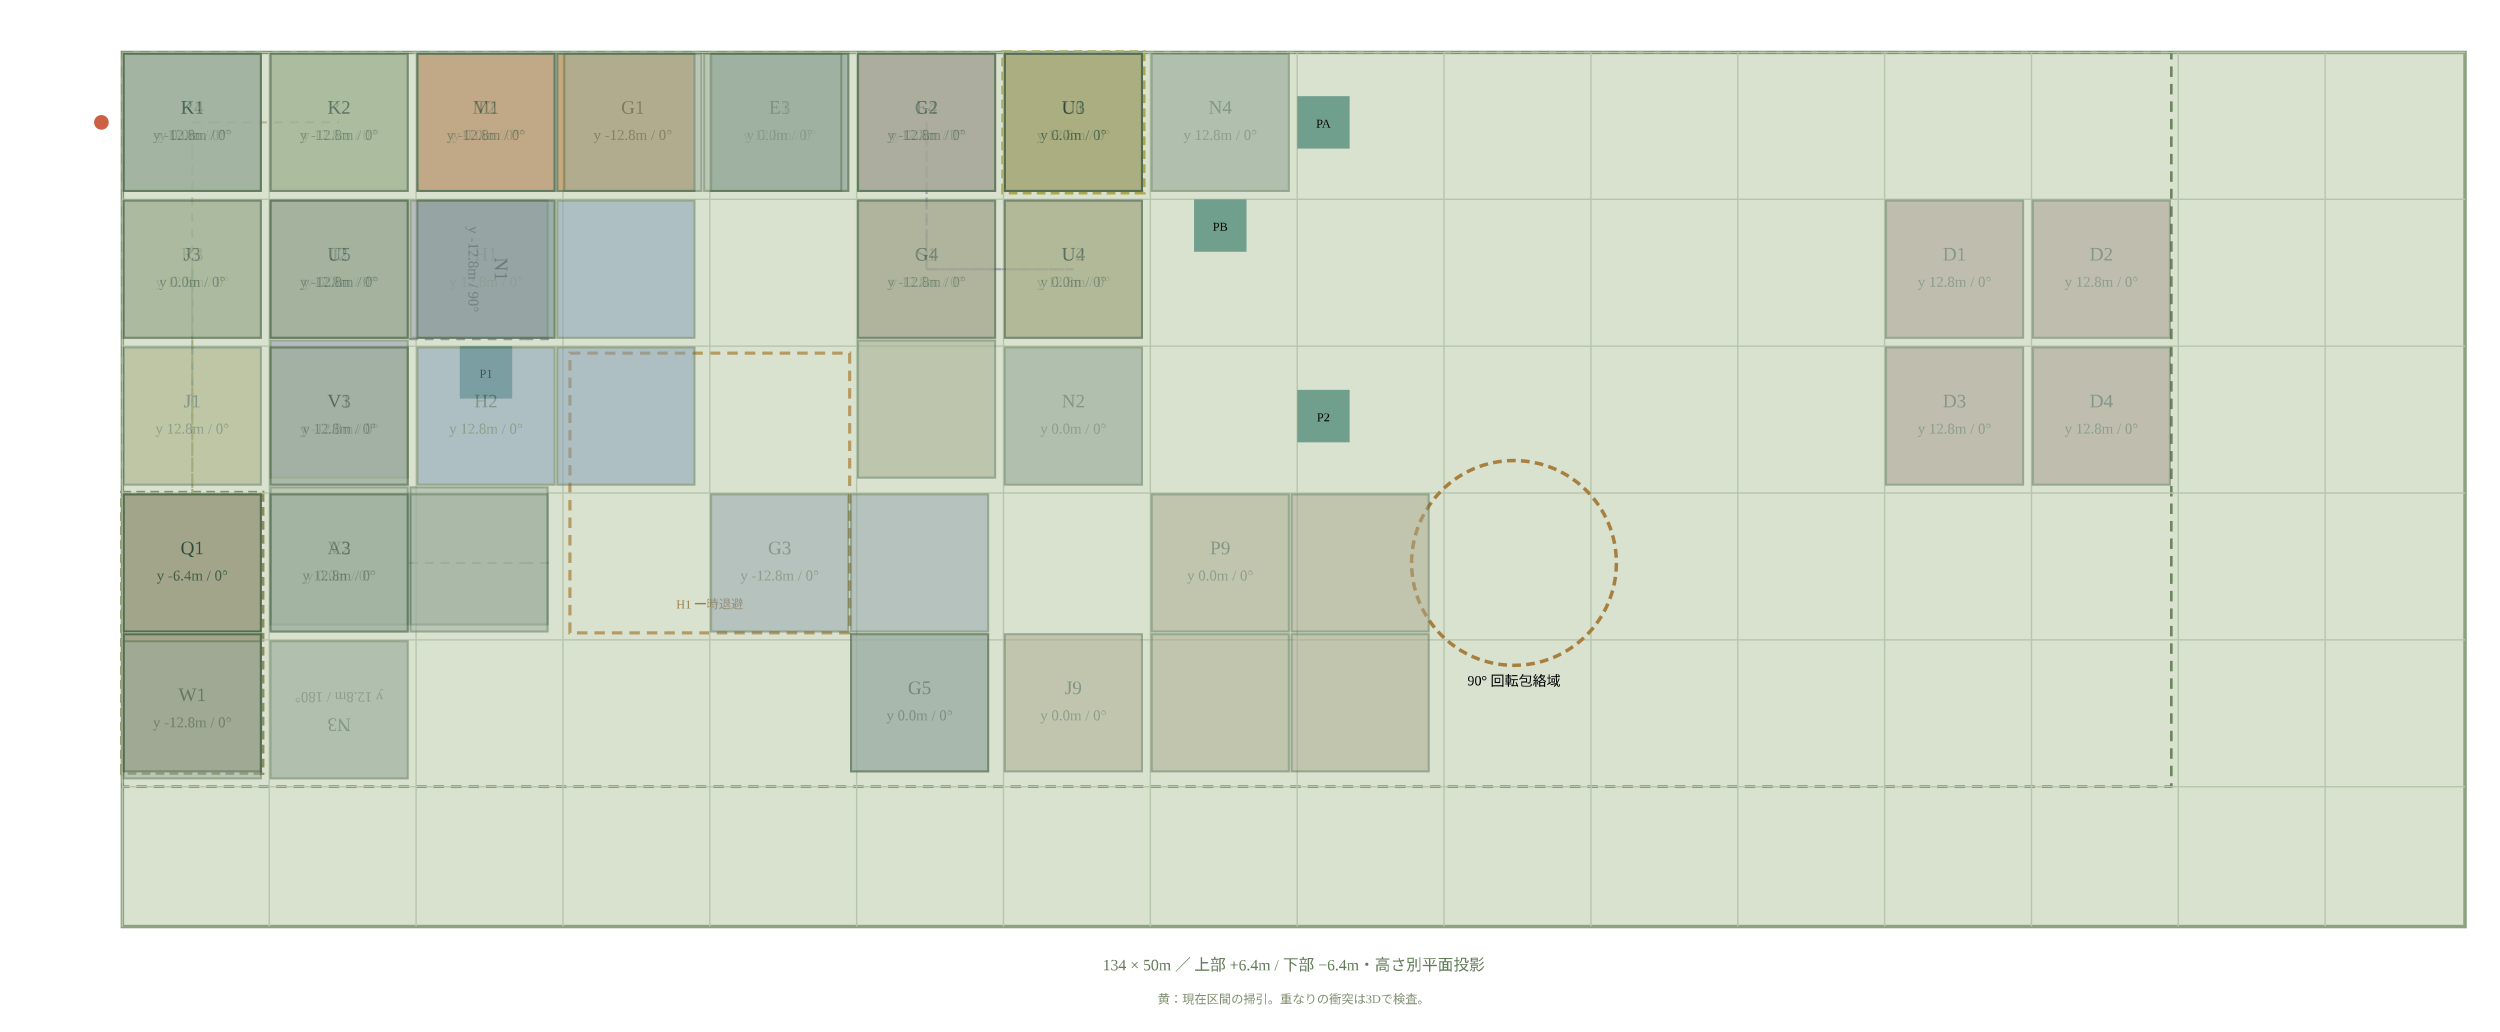
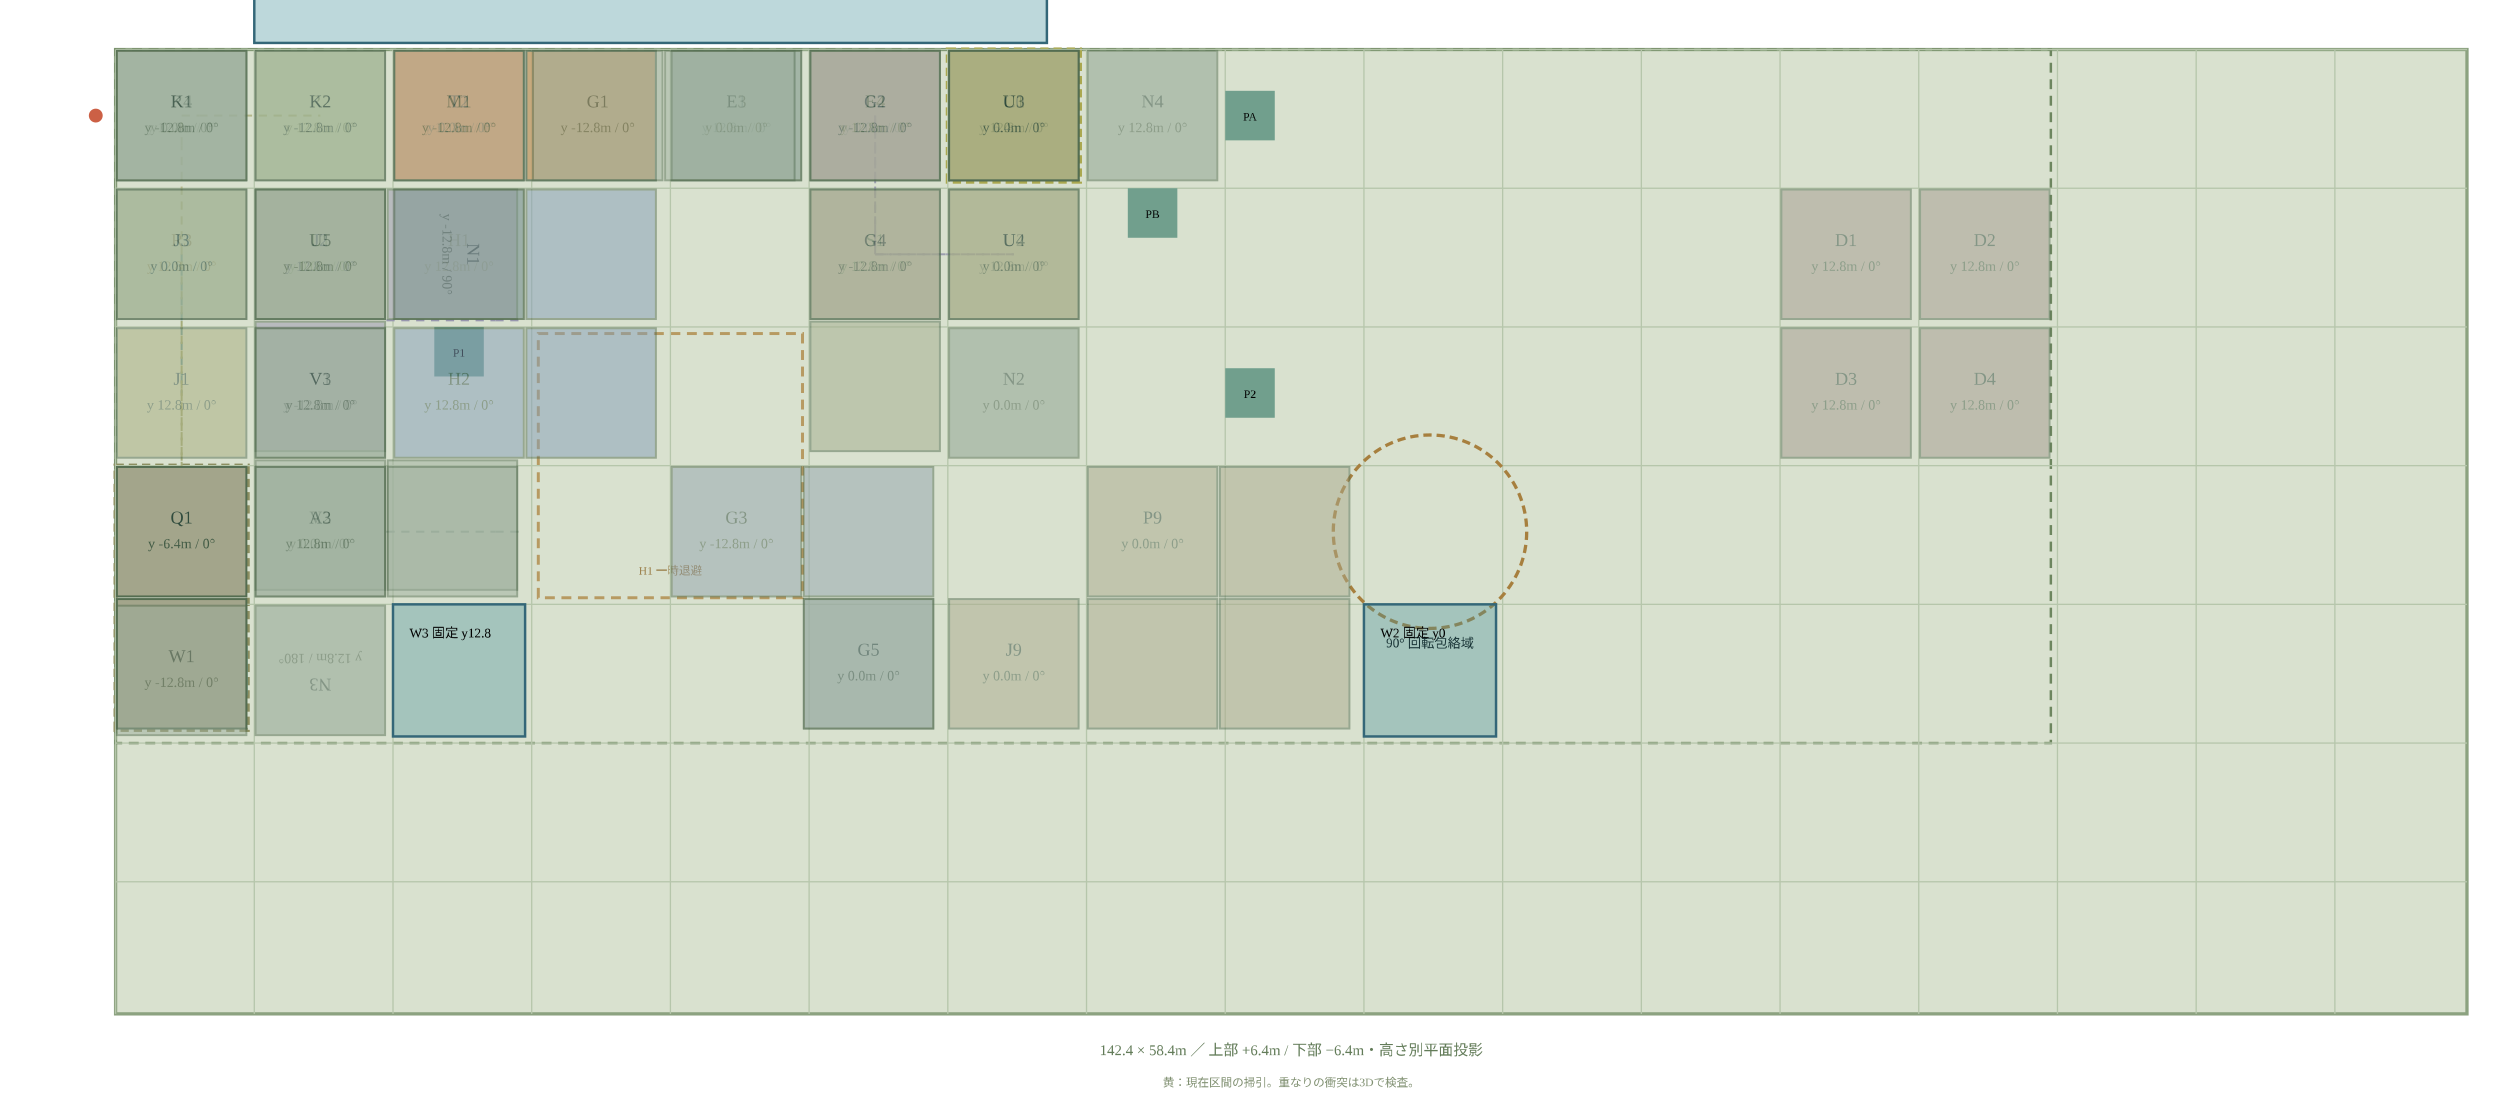
- <svg xmlns="http://www.w3.org/2000/svg" viewBox="-7 -3 143 59" role="img" aria-label="予備廊下と一時退避・搬送中の高さ別占有">
-   <rect x="0" y="0" width="134" height="50" fill="#d9e1cf" stroke="#8ca280" stroke-width=".2" />
+ <svg xmlns="http://www.w3.org/2000/svg" viewBox="-7 -3 151.4 67.4" role="img" aria-label="予備廊下と一時退避・搬送中の高さ別占有">
+   <rect x="0" y="0" width="142.4" height="58.4" fill="#d9e1cf" stroke="#8ca280" stroke-width=".2" />
  <rect x="0" y="0" width="117.2" height="42" fill="none" stroke="#6d865f" stroke-width=".15" stroke-dasharray=".6 .4" />
  <rect x="50.4" y="0" width="8" height="8" fill="none" stroke="#aaa84f" stroke-width=".25" stroke-dasharray=".5 .3" />
  <text x="54.4" y="1.1" text-anchor="middle" font-size=".7" fill="#7d7e3d">C0 予備保管</text>
  <rect x="0" y="25.2" width="8" height="16" fill="none" stroke="#8c8e60" stroke-width=".25" stroke-dasharray=".5 .3" />
  <text x="4" y="26.3" text-anchor="middle" font-size=".7">Q1 保管 y−6.4</text>
  <rect x="25.6" y="17.2" width="16" height="16" fill="none" stroke="#b79a62" stroke-width=".18" stroke-dasharray=".6 .4" />
  <text x="33.6" y="31.8" text-anchor="middle" font-size=".7" fill="#9a7e48">H1 一時退避</text>
-   <line x1="0" y1="0" x2="134" y2="0" stroke="#b6c6ab" stroke-width="0.08" />
-   <line x1="0" y1="8.4" x2="134" y2="8.4" stroke="#b6c6ab" stroke-width="0.08" />
-   <line x1="0" y1="16.8" x2="134" y2="16.8" stroke="#b6c6ab" stroke-width="0.08" />
-   <line x1="0" y1="25.2" x2="134" y2="25.2" stroke="#b6c6ab" stroke-width="0.08" />
-   <line x1="0" y1="33.6" x2="134" y2="33.6" stroke="#b6c6ab" stroke-width="0.08" />
-   <line x1="0" y1="42" x2="134" y2="42" stroke="#b6c6ab" stroke-width="0.08" />
-   <line x1="0" y1="0" x2="0" y2="50" stroke="#b6c6ab" stroke-width="0.08" />
-   <line x1="8.4" y1="0" x2="8.4" y2="50" stroke="#b6c6ab" stroke-width="0.08" />
-   <line x1="16.8" y1="0" x2="16.8" y2="50" stroke="#b6c6ab" stroke-width="0.08" />
-   <line x1="25.2" y1="0" x2="25.2" y2="50" stroke="#b6c6ab" stroke-width="0.08" />
-   <line x1="33.6" y1="0" x2="33.6" y2="50" stroke="#b6c6ab" stroke-width="0.08" />
-   <line x1="42" y1="0" x2="42" y2="50" stroke="#b6c6ab" stroke-width="0.08" />
-   <line x1="50.4" y1="0" x2="50.4" y2="50" stroke="#b6c6ab" stroke-width="0.08" />
-   <line x1="58.8" y1="0" x2="58.8" y2="50" stroke="#b6c6ab" stroke-width="0.08" />
-   <line x1="67.2" y1="0" x2="67.2" y2="50" stroke="#b6c6ab" stroke-width="0.08" />
-   <line x1="75.6" y1="0" x2="75.6" y2="50" stroke="#b6c6ab" stroke-width="0.08" />
-   <line x1="84" y1="0" x2="84" y2="50" stroke="#b6c6ab" stroke-width="0.08" />
-   <line x1="92.4" y1="0" x2="92.4" y2="50" stroke="#b6c6ab" stroke-width="0.08" />
-   <line x1="100.8" y1="0" x2="100.8" y2="50" stroke="#b6c6ab" stroke-width="0.08" />
-   <line x1="109.2" y1="0" x2="109.2" y2="50" stroke="#b6c6ab" stroke-width="0.08" />
-   <line x1="117.6" y1="0" x2="117.6" y2="50" stroke="#b6c6ab" stroke-width="0.08" />
-   <line x1="126" y1="0" x2="126" y2="50" stroke="#b6c6ab" stroke-width="0.08" />
+   <line x1="0" y1="0" x2="142.4" y2="0" stroke="#b6c6ab" stroke-width="0.08" />
+   <line x1="0" y1="8.4" x2="142.4" y2="8.4" stroke="#b6c6ab" stroke-width="0.08" />
+   <line x1="0" y1="16.8" x2="142.4" y2="16.8" stroke="#b6c6ab" stroke-width="0.08" />
+   <line x1="0" y1="25.2" x2="142.4" y2="25.2" stroke="#b6c6ab" stroke-width="0.08" />
+   <line x1="0" y1="33.6" x2="142.4" y2="33.6" stroke="#b6c6ab" stroke-width="0.08" />
+   <line x1="0" y1="42" x2="142.4" y2="42" stroke="#b6c6ab" stroke-width="0.08" />
+   <line x1="0" y1="50.4" x2="142.4" y2="50.4" stroke="#b6c6ab" stroke-width="0.08" />
+   <line x1="0" y1="0" x2="0" y2="58.4" stroke="#b6c6ab" stroke-width="0.08" />
+   <line x1="8.4" y1="0" x2="8.4" y2="58.4" stroke="#b6c6ab" stroke-width="0.08" />
+   <line x1="16.8" y1="0" x2="16.8" y2="58.4" stroke="#b6c6ab" stroke-width="0.08" />
+   <line x1="25.2" y1="0" x2="25.2" y2="58.4" stroke="#b6c6ab" stroke-width="0.08" />
+   <line x1="33.6" y1="0" x2="33.6" y2="58.4" stroke="#b6c6ab" stroke-width="0.08" />
+   <line x1="42" y1="0" x2="42" y2="58.4" stroke="#b6c6ab" stroke-width="0.08" />
+   <line x1="50.4" y1="0" x2="50.4" y2="58.4" stroke="#b6c6ab" stroke-width="0.08" />
+   <line x1="58.8" y1="0" x2="58.8" y2="58.4" stroke="#b6c6ab" stroke-width="0.08" />
+   <line x1="67.2" y1="0" x2="67.2" y2="58.4" stroke="#b6c6ab" stroke-width="0.08" />
+   <line x1="75.6" y1="0" x2="75.6" y2="58.4" stroke="#b6c6ab" stroke-width="0.08" />
+   <line x1="84" y1="0" x2="84" y2="58.4" stroke="#b6c6ab" stroke-width="0.08" />
+   <line x1="92.4" y1="0" x2="92.4" y2="58.4" stroke="#b6c6ab" stroke-width="0.08" />
+   <line x1="100.8" y1="0" x2="100.8" y2="58.4" stroke="#b6c6ab" stroke-width="0.08" />
+   <line x1="109.2" y1="0" x2="109.2" y2="58.4" stroke="#b6c6ab" stroke-width="0.08" />
+   <line x1="117.6" y1="0" x2="117.6" y2="58.4" stroke="#b6c6ab" stroke-width="0.08" />
+   <line x1="126" y1="0" x2="126" y2="58.4" stroke="#b6c6ab" stroke-width="0.08" />
+   <line x1="134.4" y1="0" x2="134.4" y2="58.4" stroke="#b6c6ab" stroke-width="0.08" />
  <line x1="16.4" y1="16.4" x2="16.4" y2="16.4" stroke="#9796ae" stroke-width="0.12" stroke-dasharray=".5 .4" />
  <line x1="4" y1="12.4" x2="4" y2="12.4" stroke="#b3b78a" stroke-width="0.12" stroke-dasharray=".5 .4" />
  <line x1="4" y1="20.8" x2="4" y2="20.8" stroke="#a5ac7c" stroke-width="0.12" stroke-dasharray=".5 .4" />
  <line x1="46" y1="4" x2="46" y2="4" stroke="#9b9eae" stroke-width="0.12" stroke-dasharray=".5 .4" />
  <line x1="16.4" y1="29.2" x2="16.4" y2="29.2" stroke="#9cae9c" stroke-width="0.12" stroke-dasharray=".5 .4" />
  <line x1="16.4" y1="16.4" x2="18.2" y2="16.4" stroke="#9796ae" stroke-width="0.12" stroke-dasharray=".5 .4" />
  <line x1="4" y1="12.4" x2="4" y2="10.6" stroke="#b3b78a" stroke-width="0.12" stroke-dasharray=".5 .4" />
  <line x1="4" y1="20.8" x2="4" y2="22.6" stroke="#a5ac7c" stroke-width="0.12" stroke-dasharray=".5 .4" />
  <line x1="46" y1="4" x2="46" y2="5.8" stroke="#9b9eae" stroke-width="0.12" stroke-dasharray=".5 .4" />
  <line x1="16.4" y1="29.2" x2="18.2" y2="29.2" stroke="#9cae9c" stroke-width="0.12" stroke-dasharray=".5 .4" />
  <line x1="18.2" y1="16.4" x2="23" y2="16.4" stroke="#9796ae" stroke-width="0.12" stroke-dasharray=".5 .4" />
  <line x1="4" y1="10.6" x2="4" y2="5.8" stroke="#b3b78a" stroke-width="0.12" stroke-dasharray=".5 .4" />
  <line x1="4" y1="22.6" x2="4" y2="27.4" stroke="#a5ac7c" stroke-width="0.12" stroke-dasharray=".5 .4" />
  <line x1="46" y1="5.8" x2="46" y2="10.6" stroke="#9b9eae" stroke-width="0.12" stroke-dasharray=".5 .4" />
  <line x1="18.2" y1="29.2" x2="23" y2="29.2" stroke="#9cae9c" stroke-width="0.12" stroke-dasharray=".5 .4" />
  <line x1="23" y1="16.4" x2="24.8" y2="16.4" stroke="#9796ae" stroke-width="0.12" stroke-dasharray=".5 .4" />
  <line x1="4" y1="5.8" x2="4" y2="4" stroke="#b3b78a" stroke-width="0.12" stroke-dasharray=".5 .4" />
  <line x1="4" y1="27.4" x2="4" y2="29.2" stroke="#a5ac7c" stroke-width="0.12" stroke-dasharray=".5 .4" />
  <line x1="46" y1="10.6" x2="46" y2="12.4" stroke="#9b9eae" stroke-width="0.12" stroke-dasharray=".5 .4" />
  <line x1="23" y1="29.2" x2="24.8" y2="29.2" stroke="#9cae9c" stroke-width="0.12" stroke-dasharray=".5 .4" />
  <line x1="24.8" y1="16.4" x2="24.8" y2="16.4" stroke="#9796ae" stroke-width="0.12" stroke-dasharray=".5 .4" />
  <line x1="4" y1="4" x2="5.067" y2="4" stroke="#b3b78a" stroke-width="0.12" stroke-dasharray=".5 .4" />
  <line x1="4" y1="29.2" x2="4" y2="29.2" stroke="#a5ac7c" stroke-width="0.12" stroke-dasharray=".5 .4" />
  <line x1="46" y1="12.4" x2="47.067" y2="12.4" stroke="#9b9eae" stroke-width="0.12" stroke-dasharray=".5 .4" />
  <line x1="24.8" y1="29.2" x2="24.8" y2="29.2" stroke="#9cae9c" stroke-width="0.12" stroke-dasharray=".5 .4" />
  <line x1="24.8" y1="16.4" x2="24.8" y2="16.4" stroke="#9796ae" stroke-width="0.12" stroke-dasharray=".5 .4" />
  <line x1="5.067" y1="4" x2="12.4" y2="4" stroke="#b3b78a" stroke-width="0.12" stroke-dasharray=".5 .4" />
  <line x1="4" y1="29.2" x2="4" y2="29.2" stroke="#a5ac7c" stroke-width="0.12" stroke-dasharray=".5 .4" />
  <line x1="4" y1="12.4" x2="4" y2="12.4" stroke="#729e9c" stroke-width="0.12" stroke-dasharray=".5 .4" />
  <line x1="47.067" y1="12.4" x2="54.4" y2="12.4" stroke="#9b9eae" stroke-width="0.12" stroke-dasharray=".5 .4" />
  <line x1="46" y1="4" x2="46" y2="4" stroke="#a8a08c" stroke-width="0.12" stroke-dasharray=".5 .4" />
  <line x1="24.8" y1="29.2" x2="24.8" y2="29.2" stroke="#9cae9c" stroke-width="0.12" stroke-dasharray=".5 .4" />
  <line x1="24.8" y1="16.4" x2="24.8" y2="16.4" stroke="#9796ae" stroke-width="0.12" stroke-dasharray=".5 .4" />
  <line x1="12.4" y1="4" x2="12.4" y2="4" stroke="#b3b78a" stroke-width="0.12" stroke-dasharray=".5 .4" />
  <line x1="4" y1="29.2" x2="4" y2="29.2" stroke="#a5ac7c" stroke-width="0.12" stroke-dasharray=".5 .4" />
  <line x1="4" y1="12.4" x2="4" y2="12.4" stroke="#729e9c" stroke-width="0.12" stroke-dasharray=".5 .4" />
  <line x1="46" y1="4" x2="46" y2="4" stroke="#a8a08c" stroke-width="0.12" stroke-dasharray=".5 .4" />
  <line x1="24.8" y1="29.2" x2="24.8" y2="29.2" stroke="#9cae9c" stroke-width="0.12" stroke-dasharray=".5 .4" />
  <line x1="12.4" y1="4" x2="12.4" y2="4" stroke="#b3b78a" stroke-width="0.12" stroke-dasharray=".5 .4" />
  <line x1="4" y1="12.4" x2="4" y2="12.4" stroke="#729e9c" stroke-width="0.12" stroke-dasharray=".5 .4" />
  <line x1="46" y1="4" x2="46" y2="4" stroke="#a8a08c" stroke-width="0.12" stroke-dasharray=".5 .4" />
  <line x1="12.4" y1="4" x2="12.4" y2="4" stroke="#b3b78a" stroke-width="0.12" stroke-dasharray=".5 .4" />
  <line x1="4" y1="12.4" x2="4" y2="13.2" stroke="#729e9c" stroke-width="0.12" stroke-dasharray=".5 .4" />
  <line x1="46" y1="4" x2="46" y2="4" stroke="#a8a08c" stroke-width="0.12" stroke-dasharray=".5 .4" />
  <line x1="12.4" y1="4" x2="12.4" y2="4" stroke="#b3b78a" stroke-width="0.12" stroke-dasharray=".5 .4" />
  <line x1="4" y1="13.2" x2="4" y2="19.733" stroke="#729e9c" stroke-width="0.12" stroke-dasharray=".5 .4" />
  <line x1="46" y1="4" x2="46" y2="4" stroke="#a8a08c" stroke-width="0.12" stroke-dasharray=".5 .4" />
  <line x1="54.4" y1="12.4" x2="47.867" y2="12.4" stroke="#9b9eae" stroke-width="0.12" stroke-dasharray=".5 .4" />
  <line x1="4" y1="19.733" x2="4" y2="20.8" stroke="#729e9c" stroke-width="0.12" stroke-dasharray=".5 .4" />
  <line x1="46" y1="4" x2="46" y2="4" stroke="#a8a08c" stroke-width="0.12" stroke-dasharray=".5 .4" />
  <line x1="47.867" y1="12.4" x2="46.8" y2="12.4" stroke="#9b9eae" stroke-width="0.12" stroke-dasharray=".5 .4" />
  <line x1="4" y1="20.8" x2="4" y2="20.8" stroke="#729e9c" stroke-width="0.12" stroke-dasharray=".5 .4" />
  <line x1="46" y1="4" x2="46" y2="4" stroke="#a8a08c" stroke-width="0.12" stroke-dasharray=".5 .4" />
  <line x1="46.8" y1="12.4" x2="46.667" y2="12.4" stroke="#9b9eae" stroke-width="0.12" stroke-dasharray=".5 .4" />
  <line x1="4" y1="20.8" x2="4" y2="20.8" stroke="#729e9c" stroke-width="0.12" stroke-dasharray=".5 .4" />
  <line x1="46.667" y1="12.4" x2="46.267" y2="12.4" stroke="#9b9eae" stroke-width="0.12" stroke-dasharray=".5 .4" />
  <line x1="4" y1="20.8" x2="4" y2="20.8" stroke="#729e9c" stroke-width="0.12" stroke-dasharray=".5 .4" />
  <line x1="4" y1="29.2" x2="4" y2="29.2" stroke="#a5ac7c" stroke-width="0.12" stroke-dasharray=".5 .4" />
  <line x1="46.267" y1="12.4" x2="46" y2="12.4" stroke="#9b9eae" stroke-width="0.12" stroke-dasharray=".5 .4" />
  <line x1="4" y1="20.8" x2="4" y2="20.8" stroke="#729e9c" stroke-width="0.12" stroke-dasharray=".5 .4" />
  <line x1="4" y1="29.2" x2="4" y2="29.2" stroke="#a5ac7c" stroke-width="0.12" stroke-dasharray=".5 .4" />
  <line x1="46" y1="12.4" x2="46" y2="10.6" stroke="#9b9eae" stroke-width="0.12" stroke-dasharray=".5 .4" />
  <line x1="4" y1="20.8" x2="4" y2="20.8" stroke="#729e9c" stroke-width="0.12" stroke-dasharray=".5 .4" />
  <line x1="4" y1="29.2" x2="4" y2="29.2" stroke="#a5ac7c" stroke-width="0.12" stroke-dasharray=".5 .4" />
  <line x1="46" y1="10.6" x2="46" y2="4.667" stroke="#9b9eae" stroke-width="0.12" stroke-dasharray=".5 .4" />
  <line x1="4" y1="29.2" x2="4" y2="29.2" stroke="#a5ac7c" stroke-width="0.12" stroke-dasharray=".5 .4" />
  <line x1="46" y1="4.667" x2="46" y2="4.133" stroke="#9b9eae" stroke-width="0.12" stroke-dasharray=".5 .4" />
  <line x1="4" y1="29.2" x2="4" y2="29.067" stroke="#a5ac7c" stroke-width="0.12" stroke-dasharray=".5 .4" />
  <line x1="46" y1="4.133" x2="46" y2="4" stroke="#9b9eae" stroke-width="0.12" stroke-dasharray=".5 .4" />
  <line x1="4" y1="29.067" x2="4" y2="20.533" stroke="#a5ac7c" stroke-width="0.12" stroke-dasharray=".5 .4" />
  <line x1="46" y1="4" x2="46" y2="4" stroke="#9b9eae" stroke-width="0.12" stroke-dasharray=".5 .4" />
  <line x1="4" y1="20.533" x2="4" y2="12.4" stroke="#a5ac7c" stroke-width="0.12" stroke-dasharray=".5 .4" />
  <line x1="4" y1="12.4" x2="4" y2="12.4" stroke="#a5ac7c" stroke-width="0.12" stroke-dasharray=".5 .4" />
  <circle cx="79.6" cy="29.2" r="5.857" fill="none" stroke="#a77f3e" stroke-width=".2" stroke-dasharray=".5 .3" />
  <text x="79.6" y="36.2" text-anchor="middle" font-size=".8">90° 回転包絡域</text>
+   <g data-fixed-water="W0">
+     <rect x="8.4" y="-8.4" width="48" height="8" fill="#438f99" fill-opacity=".35" stroke="#346778" stroke-width=".15" />
+     <text x="9.4" y="-6.4" font-size=".8">W0 固定 y-12.8</text>
+   </g>
+   <g data-fixed-water="W2">
+     <rect x="75.6" y="33.6" width="8" height="8" fill="#438f99" fill-opacity=".35" stroke="#346778" stroke-width=".15" />
+     <text x="76.6" y="35.6" font-size=".8">W2 固定 y0</text>
+   </g>
+   <g data-fixed-water="W3">
+     <rect x="16.8" y="33.6" width="8" height="8" fill="#438f99" fill-opacity=".35" stroke="#346778" stroke-width=".15" />
+     <text x="17.8" y="35.6" font-size=".8">W3 固定 y12.8</text>
+   </g>
  <rect x="19.3" y="16.8" width="3" height="3" fill="#719f8d" />
  <text x="20.8" y="18.6" font-size=".7" text-anchor="middle">P1</text>
  <rect x="67.2" y="19.3" width="3" height="3" fill="#719f8d" />
  <text x="68.7" y="21.1" font-size=".7" text-anchor="middle">P2</text>
  <rect x="5" y="36.1" width="3" height="3" fill="#719f8d" />
  <text x="6.5" y="37.9" font-size=".7" text-anchor="middle">P3</text>
  <rect x="67.2" y="2.5" width="3" height="3" fill="#719f8d" />
  <text x="68.7" y="4.3" font-size=".7" text-anchor="middle">PA</text>
  <rect x="61.3" y="8.4" width="3" height="3" fill="#719f8d" />
  <text x="62.8" y="10.2" font-size=".7" text-anchor="middle">PB</text>
  <g data-id="R1" transform="translate(0 0) rotate(0 4 4)" opacity="0.5">
    <rect x="0.08" y="0.08" width="7.84" height="7.84" fill="#9cae9c" stroke="#546d51" stroke-width=".12" />
    <text x="4" y="3.5" text-anchor="middle" font-size="1.1" fill="#304b3d">R1</text>
    <text x="4" y="5" text-anchor="middle" font-size=".85" fill="#425b45">y 12.8m / 0°</text>
  </g>
  <g data-id="R2" transform="translate(8.4 0) rotate(0 4 4)" opacity="0.5">
    <rect x="0.08" y="0.08" width="7.84" height="7.84" fill="#91aa91" stroke="#546d51" stroke-width=".12" />
    <text x="4" y="3.5" text-anchor="middle" font-size="1.1" fill="#304b3d">R2</text>
    <text x="4" y="5" text-anchor="middle" font-size=".85" fill="#425b45">y 12.8m / 0°</text>
  </g>
  <g data-id="R3" transform="translate(0 8.4) rotate(0 4 4)" opacity="0.5">
    <rect x="0.08" y="0.08" width="7.84" height="7.84" fill="#729e9c" stroke="#546d51" stroke-width=".12" />
    <text x="4" y="3.5" text-anchor="middle" font-size="1.1" fill="#304b3d">R3</text>
    <text x="4" y="5" text-anchor="middle" font-size=".85" fill="#425b45">y 12.8m / 0°</text>
  </g>
  <g data-id="R4" transform="translate(0 0) rotate(0 4 4)" opacity="0.5">
    <rect x="0.08" y="0.08" width="7.84" height="7.84" fill="#9cae9c" stroke="#546d51" stroke-width=".12" />
    <text x="4" y="3.5" text-anchor="middle" font-size="1.1" fill="#304b3d">R4</text>
    <text x="4" y="5" text-anchor="middle" font-size=".85" fill="#425b45">y 0.0m / 0°</text>
  </g>
  <g data-id="T1" transform="translate(16.8 0) rotate(0 4 4)" opacity="0.5">
    <rect x="0.08" y="0.08" width="7.84" height="7.84" fill="#c7a46d" stroke="#546d51" stroke-width=".12" />
    <rect x="8.08" y="0.08" width="7.84" height="7.84" fill="#c7a46d" stroke="#546d51" stroke-width=".12" />
    <text x="4" y="3.5" text-anchor="middle" font-size="1.1" fill="#304b3d">T1</text>
    <text x="4" y="5" text-anchor="middle" font-size=".85" fill="#425b45">y 12.8m / 0°</text>
  </g>
  <g data-id="T2" transform="translate(16.8 0) rotate(0 4 4)" opacity="0.5">
    <rect x="0.08" y="0.08" width="7.84" height="7.84" fill="#bb925e" stroke="#546d51" stroke-width=".12" />
    <rect x="8.08" y="0.08" width="7.84" height="7.84" fill="#bb925e" stroke="#546d51" stroke-width=".12" />
    <text x="4" y="3.5" text-anchor="middle" font-size="1.1" fill="#304b3d">T2</text>
    <text x="4" y="5" text-anchor="middle" font-size=".85" fill="#425b45">y 0.0m / 0°</text>
  </g>
  <g data-id="H1" transform="translate(16.8 8.4) rotate(0 4 4)" opacity="0.5">
    <rect x="0.08" y="0.08" width="7.84" height="7.84" fill="#839eb8" stroke="#546d51" stroke-width=".12" />
    <rect x="8.08" y="0.08" width="7.84" height="7.84" fill="#839eb8" stroke="#546d51" stroke-width=".12" />
    <text x="4" y="3.5" text-anchor="middle" font-size="1.1" fill="#304b3d">H1</text>
    <text x="4" y="5" text-anchor="middle" font-size=".85" fill="#425b45">y 12.8m / 0°</text>
  </g>
  <g data-id="L1" transform="translate(8.4 8.4) rotate(0 4 4)" opacity="0.5">
    <rect x="0.08" y="0.08" width="7.84" height="7.84" fill="#9796ae" stroke="#546d51" stroke-width=".12" />
    <rect x="8.08" y="0.08" width="7.84" height="7.84" fill="#9796ae" stroke="#546d51" stroke-width=".12" />
    <rect x="0.08" y="8.08" width="7.84" height="7.84" fill="#9796ae" stroke="#546d51" stroke-width=".12" />
    <text x="4" y="3.5" text-anchor="middle" font-size="1.1" fill="#304b3d">L1</text>
    <text x="4" y="5" text-anchor="middle" font-size=".85" fill="#425b45">y 0.0m / 0°</text>
  </g>
  <g data-id="J1" transform="translate(0 16.8) rotate(0 4 4)" opacity="0.5">
    <rect x="0.08" y="0.08" width="7.84" height="7.84" fill="#a5ac7c" stroke="#546d51" stroke-width=".12" />
    <text x="4" y="3.5" text-anchor="middle" font-size="1.1" fill="#304b3d">J1</text>
    <text x="4" y="5" text-anchor="middle" font-size=".85" fill="#425b45">y 12.8m / 0°</text>
  </g>
  <g data-id="J2" transform="translate(8.4 8.4) rotate(0 4 4)" opacity="0.5">
    <rect x="0.08" y="0.08" width="7.84" height="7.84" fill="#a0b184" stroke="#546d51" stroke-width=".12" />
    <text x="4" y="3.5" text-anchor="middle" font-size="1.1" fill="#304b3d">J2</text>
    <text x="4" y="5" text-anchor="middle" font-size=".85" fill="#425b45">y 12.8m / 0°</text>
  </g>
  <g data-id="J3" transform="translate(0 8.4) rotate(0 4 4)" opacity="0.5">
    <rect x="0.08" y="0.08" width="7.84" height="7.84" fill="#b3b78a" stroke="#546d51" stroke-width=".12" />
    <text x="4" y="3.5" text-anchor="middle" font-size="1.1" fill="#304b3d">J3</text>
    <text x="4" y="5" text-anchor="middle" font-size=".85" fill="#425b45">y 0.0m / 0°</text>
  </g>
  <g data-id="C0" transform="translate(50.4 0) rotate(0 4 4)" opacity="1">
    <rect x="0.08" y="0.08" width="7.84" height="7.84" fill="#b7b56b" stroke="#546d51" stroke-width=".12" />
    <text x="4" y="3.5" text-anchor="middle" font-size="1.1" fill="#304b3d">C0</text>
    <text x="4" y="5" text-anchor="middle" font-size=".85" fill="#425b45">y 6.4m / 0°</text>
  </g>
  <g data-id="E1" transform="translate(33.6 0) rotate(0 4 4)" opacity="0.5">
    <rect x="0.08" y="0.08" width="7.84" height="7.84" fill="#9aa58c" stroke="#546d51" stroke-width=".12" />
    <text x="4" y="3.5" text-anchor="middle" font-size="1.1" fill="#304b3d">E1</text>
    <text x="4" y="5" text-anchor="middle" font-size=".85" fill="#425b45">y 12.8m / 0°</text>
  </g>
  <g data-id="E2" transform="translate(42 0) rotate(0 4 4)" opacity="0.5">
    <rect x="0.08" y="0.08" width="7.84" height="7.84" fill="#a8a08c" stroke="#546d51" stroke-width=".12" />
    <text x="4" y="3.5" text-anchor="middle" font-size="1.1" fill="#304b3d">E2</text>
    <text x="4" y="5" text-anchor="middle" font-size=".85" fill="#425b45">y 0.0m / 0°</text>
  </g>
  <g data-id="E3" transform="translate(33.6 0) rotate(0 4 4)" opacity="0.5">
    <rect x="0.08" y="0.08" width="7.84" height="7.84" fill="#8da7a0" stroke="#546d51" stroke-width=".12" />
    <text x="4" y="3.5" text-anchor="middle" font-size="1.1" fill="#304b3d">E3</text>
    <text x="4" y="5" text-anchor="middle" font-size=".85" fill="#425b45">y 0.0m / 0°</text>
  </g>
  <g data-id="E4" transform="translate(42 0) rotate(0 4 4)" opacity="0.5">
    <rect x="0.08" y="0.08" width="7.84" height="7.84" fill="#9b9eae" stroke="#546d51" stroke-width=".12" />
    <text x="4" y="3.5" text-anchor="middle" font-size="1.1" fill="#304b3d">E4</text>
    <text x="4" y="5" text-anchor="middle" font-size=".85" fill="#425b45">y 12.8m / 0°</text>
  </g>
  <g data-id="H2" transform="translate(16.8 16.8) rotate(0 4 4)" opacity="0.5">
    <rect x="0.08" y="0.08" width="7.84" height="7.84" fill="#839eb8" stroke="#546d51" stroke-width=".12" />
    <rect x="8.08" y="0.08" width="7.84" height="7.84" fill="#839eb8" stroke="#546d51" stroke-width=".12" />
    <text x="4" y="3.5" text-anchor="middle" font-size="1.1" fill="#304b3d">H2</text>
    <text x="4" y="5" text-anchor="middle" font-size=".85" fill="#425b45">y 12.8m / 0°</text>
  </g>
  <g data-id="K1" transform="translate(0 0) rotate(0 4 4)" opacity="0.5">
    <rect x="0.08" y="0.08" width="7.84" height="7.84" fill="#9cae9c" stroke="#546d51" stroke-width=".12" />
    <text x="4" y="3.5" text-anchor="middle" font-size="1.1" fill="#304b3d">K1</text>
    <text x="4" y="5" text-anchor="middle" font-size=".85" fill="#425b45">y -12.8m / 0°</text>
  </g>
  <g data-id="K2" transform="translate(8.4 0) rotate(0 4 4)" opacity="0.5">
    <rect x="0.08" y="0.08" width="7.84" height="7.84" fill="#a3b58d" stroke="#546d51" stroke-width=".12" />
    <text x="4" y="3.5" text-anchor="middle" font-size="1.1" fill="#304b3d">K2</text>
    <text x="4" y="5" text-anchor="middle" font-size=".85" fill="#425b45">y -12.8m / 0°</text>
  </g>
  <g data-id="M1" transform="translate(16.8 0) rotate(0 4 4)" opacity="0.5">
    <rect x="0.08" y="0.08" width="7.84" height="7.84" fill="#bba58d" stroke="#546d51" stroke-width=".12" />
    <text x="4" y="3.5" text-anchor="middle" font-size="1.1" fill="#304b3d">M1</text>
    <text x="4" y="5" text-anchor="middle" font-size=".85" fill="#425b45">y -12.8m / 0°</text>
  </g>
  <g data-id="U1" transform="translate(50.4 0) rotate(0 4 4)" opacity="0.5">
    <rect x="0.08" y="0.08" width="7.84" height="7.84" fill="#a6ac88" stroke="#546d51" stroke-width=".12" />
    <text x="4" y="3.5" text-anchor="middle" font-size="1.1" fill="#304b3d">U1</text>
    <text x="4" y="5" text-anchor="middle" font-size=".85" fill="#425b45">y 12.8m / 0°</text>
  </g>
  <g data-id="U2" transform="translate(50.4 8.4) rotate(0 4 4)" opacity="0.5">
    <rect x="0.08" y="0.08" width="7.84" height="7.84" fill="#a6ac88" stroke="#546d51" stroke-width=".12" />
    <text x="4" y="3.5" text-anchor="middle" font-size="1.1" fill="#304b3d">U2</text>
    <text x="4" y="5" text-anchor="middle" font-size=".85" fill="#425b45">y 12.8m / 0°</text>
  </g>
  <g data-id="U3" transform="translate(50.4 0) rotate(0 4 4)" opacity="0.5">
    <rect x="0.08" y="0.08" width="7.84" height="7.84" fill="#a6ac88" stroke="#546d51" stroke-width=".12" />
    <text x="4" y="3.5" text-anchor="middle" font-size="1.1" fill="#304b3d">U3</text>
    <text x="4" y="5" text-anchor="middle" font-size=".85" fill="#425b45">y 0.0m / 0°</text>
  </g>
  <g data-id="U4" transform="translate(50.4 8.4) rotate(0 4 4)" opacity="0.5">
    <rect x="0.08" y="0.08" width="7.84" height="7.84" fill="#a6ac88" stroke="#546d51" stroke-width=".12" />
    <text x="4" y="3.5" text-anchor="middle" font-size="1.1" fill="#304b3d">U4</text>
    <text x="4" y="5" text-anchor="middle" font-size=".85" fill="#425b45">y 0.0m / 0°</text>
  </g>
  <g data-id="U5" transform="translate(8.4 8.4) rotate(0 4 4)" opacity="0.5">
    <rect x="0.08" y="0.08" width="7.84" height="7.84" fill="#9cae9c" stroke="#546d51" stroke-width=".12" />
    <text x="4" y="3.5" text-anchor="middle" font-size="1.1" fill="#304b3d">U5</text>
    <text x="4" y="5" text-anchor="middle" font-size=".85" fill="#425b45">y -12.8m / 0°</text>
  </g>
  <g data-id="N1" transform="translate(16.8 8.4) rotate(90 4 4)" opacity="0.5">
    <rect x="0.08" y="0.08" width="7.84" height="7.84" fill="#899f8e" stroke="#546d51" stroke-width=".12" />
    <text x="4" y="3.5" text-anchor="middle" font-size="1.1" fill="#304b3d">N1</text>
    <text x="4" y="5" text-anchor="middle" font-size=".85" fill="#425b45">y -12.8m / 90°</text>
  </g>
  <g data-id="N2" transform="translate(50.4 16.8) rotate(0 4 4)" opacity="0.5">
    <rect x="0.08" y="0.08" width="7.84" height="7.84" fill="#899f8e" stroke="#546d51" stroke-width=".12" />
    <text x="4" y="3.5" text-anchor="middle" font-size="1.1" fill="#304b3d">N2</text>
    <text x="4" y="5" text-anchor="middle" font-size=".85" fill="#425b45">y 0.0m / 0°</text>
  </g>
  <g data-id="N3" transform="translate(8.4 33.6) rotate(180 4 4)" opacity="0.5">
    <rect x="0.08" y="0.08" width="7.84" height="7.84" fill="#899f8e" stroke="#546d51" stroke-width=".12" />
    <text x="4" y="3.5" text-anchor="middle" font-size="1.1" fill="#304b3d">N3</text>
    <text x="4" y="5" text-anchor="middle" font-size=".85" fill="#425b45">y 12.8m / 180°</text>
  </g>
  <g data-id="N4" transform="translate(58.8 0) rotate(0 4 4)" opacity="0.5">
    <rect x="0.08" y="0.08" width="7.84" height="7.84" fill="#899f8e" stroke="#546d51" stroke-width=".12" />
    <text x="4" y="3.5" text-anchor="middle" font-size="1.1" fill="#304b3d">N4</text>
    <text x="4" y="5" text-anchor="middle" font-size=".85" fill="#425b45">y 12.8m / 0°</text>
  </g>
  <g data-id="S1" transform="translate(42 8.4) rotate(0 4 4)" opacity="0.5">
    <rect x="0.08" y="0.08" width="7.84" height="7.84" fill="#a39a8e" stroke="#546d51" stroke-width=".12" />
    <text x="4" y="3.5" text-anchor="middle" font-size="1.1" fill="#304b3d">S1</text>
    <text x="4" y="5" text-anchor="middle" font-size=".85" fill="#425b45">y 12.8m / 0°</text>
  </g>
  <g data-id="D1" transform="translate(100.8 8.4) rotate(0 4 4)" opacity="0.5">
    <rect x="0.08" y="0.08" width="7.84" height="7.84" fill="#a39a8e" stroke="#546d51" stroke-width=".12" />
    <text x="4" y="3.5" text-anchor="middle" font-size="1.1" fill="#304b3d">D1</text>
    <text x="4" y="5" text-anchor="middle" font-size=".85" fill="#425b45">y 12.8m / 0°</text>
  </g>
  <g data-id="D2" transform="translate(109.2 8.4) rotate(0 4 4)" opacity="0.5">
    <rect x="0.08" y="0.08" width="7.84" height="7.84" fill="#a39a8e" stroke="#546d51" stroke-width=".12" />
    <text x="4" y="3.5" text-anchor="middle" font-size="1.1" fill="#304b3d">D2</text>
    <text x="4" y="5" text-anchor="middle" font-size=".85" fill="#425b45">y 12.8m / 0°</text>
  </g>
  <g data-id="D3" transform="translate(100.8 16.8) rotate(0 4 4)" opacity="0.5">
    <rect x="0.08" y="0.08" width="7.84" height="7.84" fill="#a39a8e" stroke="#546d51" stroke-width=".12" />
    <text x="4" y="3.5" text-anchor="middle" font-size="1.1" fill="#304b3d">D3</text>
    <text x="4" y="5" text-anchor="middle" font-size=".85" fill="#425b45">y 12.8m / 0°</text>
  </g>
  <g data-id="D4" transform="translate(109.2 16.8) rotate(0 4 4)" opacity="0.5">
    <rect x="0.08" y="0.08" width="7.84" height="7.84" fill="#a39a8e" stroke="#546d51" stroke-width=".12" />
    <text x="4" y="3.5" text-anchor="middle" font-size="1.1" fill="#304b3d">D4</text>
    <text x="4" y="5" text-anchor="middle" font-size=".85" fill="#425b45">y 12.8m / 0°</text>
  </g>
  <g data-id="V1" transform="translate(8.4 16.8) rotate(0 4 4)" opacity="0.5">
    <rect x="0.08" y="0.08" width="7.84" height="7.84" fill="#9cae9c" stroke="#546d51" stroke-width=".12" />
    <rect x="0.08" y="8.08" width="7.84" height="7.84" fill="#9cae9c" stroke="#546d51" stroke-width=".12" />
    <rect x="8.08" y="8.08" width="7.84" height="7.84" fill="#9cae9c" stroke="#546d51" stroke-width=".12" />
    <text x="4" y="3.5" text-anchor="middle" font-size="1.1" fill="#304b3d">V1</text>
    <text x="4" y="5" text-anchor="middle" font-size=".85" fill="#425b45">y -12.8m / 0°</text>
  </g>
  <g data-id="V2" transform="translate(8.4 25.2) rotate(0 4 4)" opacity="0.5">
    <rect x="0.08" y="0.08" width="7.84" height="7.84" fill="#9cae9c" stroke="#546d51" stroke-width=".12" />
    <rect x="8.08" y="0.08" width="7.84" height="7.84" fill="#9cae9c" stroke="#546d51" stroke-width=".12" />
    <text x="4" y="3.5" text-anchor="middle" font-size="1.1" fill="#304b3d">V2</text>
    <text x="4" y="5" text-anchor="middle" font-size=".85" fill="#425b45">y 0.0m / 0°</text>
  </g>
  <g data-id="V3" transform="translate(8.4 16.8) rotate(0 4 4)" opacity="0.5">
    <rect x="0.08" y="0.08" width="7.84" height="7.84" fill="#9cae9c" stroke="#546d51" stroke-width=".12" />
    <text x="4" y="3.5" text-anchor="middle" font-size="1.1" fill="#304b3d">V3</text>
    <text x="4" y="5" text-anchor="middle" font-size=".85" fill="#425b45">y 12.8m / 0°</text>
  </g>
  <g data-id="A3" transform="translate(8.4 25.2) rotate(0 4 4)" opacity="0.5">
    <rect x="0.08" y="0.08" width="7.84" height="7.84" fill="#9cae9c" stroke="#546d51" stroke-width=".12" />
    <text x="4" y="3.5" text-anchor="middle" font-size="1.1" fill="#304b3d">A3</text>
    <text x="4" y="5" text-anchor="middle" font-size=".85" fill="#425b45">y 12.8m / 0°</text>
  </g>
  <g data-id="Q1" transform="translate(0 25.2) rotate(0 4 4)" opacity="1">
    <rect x="0.08" y="0.08" width="7.84" height="7.84" fill="#a3a58b" stroke="#546d51" stroke-width=".12" />
    <rect x="0.08" y="8.08" width="7.84" height="7.84" fill="#a3a58b" stroke="#546d51" stroke-width=".12" />
    <text x="4" y="3.5" text-anchor="middle" font-size="1.1" fill="#304b3d">Q1</text>
    <text x="4" y="5" text-anchor="middle" font-size=".85" fill="#425b45">y -6.4m / 0°</text>
  </g>
  <g data-id="W1" transform="translate(0 33.6) rotate(0 4 4)" opacity="0.5">
    <rect x="0.08" y="0.08" width="7.84" height="7.84" fill="#9cae9c" stroke="#546d51" stroke-width=".12" />
    <text x="4" y="3.5" text-anchor="middle" font-size="1.1" fill="#304b3d">W1</text>
    <text x="4" y="5" text-anchor="middle" font-size=".85" fill="#425b45">y -12.8m / 0°</text>
  </g>
  <g data-id="G1" transform="translate(25.2 0) rotate(0 4 4)" opacity="0.5">
    <rect x="0.08" y="0.08" width="7.84" height="7.84" fill="#9cae9c" stroke="#546d51" stroke-width=".12" />
    <rect x="8.08" y="0.08" width="7.84" height="7.84" fill="#9cae9c" stroke="#546d51" stroke-width=".12" />
    <text x="4" y="3.5" text-anchor="middle" font-size="1.1" fill="#304b3d">G1</text>
    <text x="4" y="5" text-anchor="middle" font-size=".85" fill="#425b45">y -12.8m / 0°</text>
  </g>
  <g data-id="G2" transform="translate(42 0) rotate(0 4 4)" opacity="0.5">
    <rect x="0.08" y="0.08" width="7.84" height="7.84" fill="#a9ac91" stroke="#546d51" stroke-width=".12" />
    <text x="4" y="3.5" text-anchor="middle" font-size="1.1" fill="#304b3d">G2</text>
    <text x="4" y="5" text-anchor="middle" font-size=".85" fill="#425b45">y -12.8m / 0°</text>
  </g>
  <g data-id="G3" transform="translate(33.6 25.2) rotate(0 4 4)" opacity="0.5">
    <rect x="0.08" y="0.08" width="7.84" height="7.84" fill="#92a4ad" stroke="#546d51" stroke-width=".12" />
    <rect x="8.08" y="0.08" width="7.84" height="7.84" fill="#92a4ad" stroke="#546d51" stroke-width=".12" />
    <rect x="8.08" y="8.08" width="7.84" height="7.84" fill="#92a4ad" stroke="#546d51" stroke-width=".12" />
    <text x="4" y="3.5" text-anchor="middle" font-size="1.1" fill="#304b3d">G3</text>
    <text x="4" y="5" text-anchor="middle" font-size=".85" fill="#425b45">y -12.8m / 0°</text>
  </g>
  <g data-id="G4" transform="translate(42 8.4) rotate(0 4 4)" opacity="0.5">
    <rect x="0.08" y="0.08" width="7.84" height="7.84" fill="#a1ac8b" stroke="#546d51" stroke-width=".12" />
    <rect x="0.08" y="8.08" width="7.84" height="7.84" fill="#a1ac8b" stroke="#546d51" stroke-width=".12" />
    <text x="4" y="3.5" text-anchor="middle" font-size="1.1" fill="#304b3d">G4</text>
    <text x="4" y="5" text-anchor="middle" font-size=".85" fill="#425b45">y -12.8m / 0°</text>
  </g>
  <g data-id="G5" transform="translate(41.6 33.2) rotate(0 4 4)" opacity="0.5">
    <rect x="0.08" y="0.08" width="7.84" height="7.84" fill="#9cae9c" stroke="#546d51" stroke-width=".12" />
    <text x="4" y="3.5" text-anchor="middle" font-size="1.1" fill="#304b3d">G5</text>
    <text x="4" y="5" text-anchor="middle" font-size=".85" fill="#425b45">y 0.0m / 0°</text>
  </g>
  <g data-id="J9" transform="translate(50.4 33.2) rotate(0 4 4)" opacity="0.5">
    <rect x="0.08" y="0.08" width="7.84" height="7.84" fill="#a9aa8c" stroke="#546d51" stroke-width=".12" />
    <text x="4" y="3.5" text-anchor="middle" font-size="1.1" fill="#304b3d">J9</text>
    <text x="4" y="5" text-anchor="middle" font-size=".85" fill="#425b45">y 0.0m / 0°</text>
  </g>
  <g data-id="P9" transform="translate(58.8 25.2) rotate(0 4 4)" opacity="0.5">
    <rect x="0.08" y="0.08" width="7.84" height="7.84" fill="#a9aa8c" stroke="#546d51" stroke-width=".12" />
    <rect x="8.08" y="0.08" width="7.84" height="7.84" fill="#a9aa8c" stroke="#546d51" stroke-width=".12" />
    <rect x="0.08" y="8.08" width="7.84" height="7.84" fill="#a9aa8c" stroke="#546d51" stroke-width=".12" />
    <rect x="8.08" y="8.08" width="7.84" height="7.84" fill="#a9aa8c" stroke="#546d51" stroke-width=".12" />
    <text x="4" y="3.5" text-anchor="middle" font-size="1.1" fill="#304b3d">P9</text>
    <text x="4" y="5" text-anchor="middle" font-size=".85" fill="#425b45">y 0.0m / 0°</text>
  </g>
  <circle cx="-1.2" cy="4" r=".42" fill="#cc6045" />
-   <text x="67" y="52.5" text-anchor="middle" font-size=".9" fill="#637c59">134 × 50m ／ 上部 +6.4m / 下部 −6.4m・高さ別平面投影</text>
-   <text x="67" y="54.4" text-anchor="middle" font-size=".7" fill="#809071">黄：現在区間の掃引。重なりの衝突は3Dで検査。</text>
+   <text x="71.2" y="60.9" text-anchor="middle" font-size=".9" fill="#637c59">142.4 × 58.4m ／ 上部 +6.4m / 下部 −6.4m・高さ別平面投影</text>
+   <text x="71.2" y="62.8" text-anchor="middle" font-size=".7" fill="#809071">黄：現在区間の掃引。重なりの衝突は3Dで検査。</text>
</svg>
